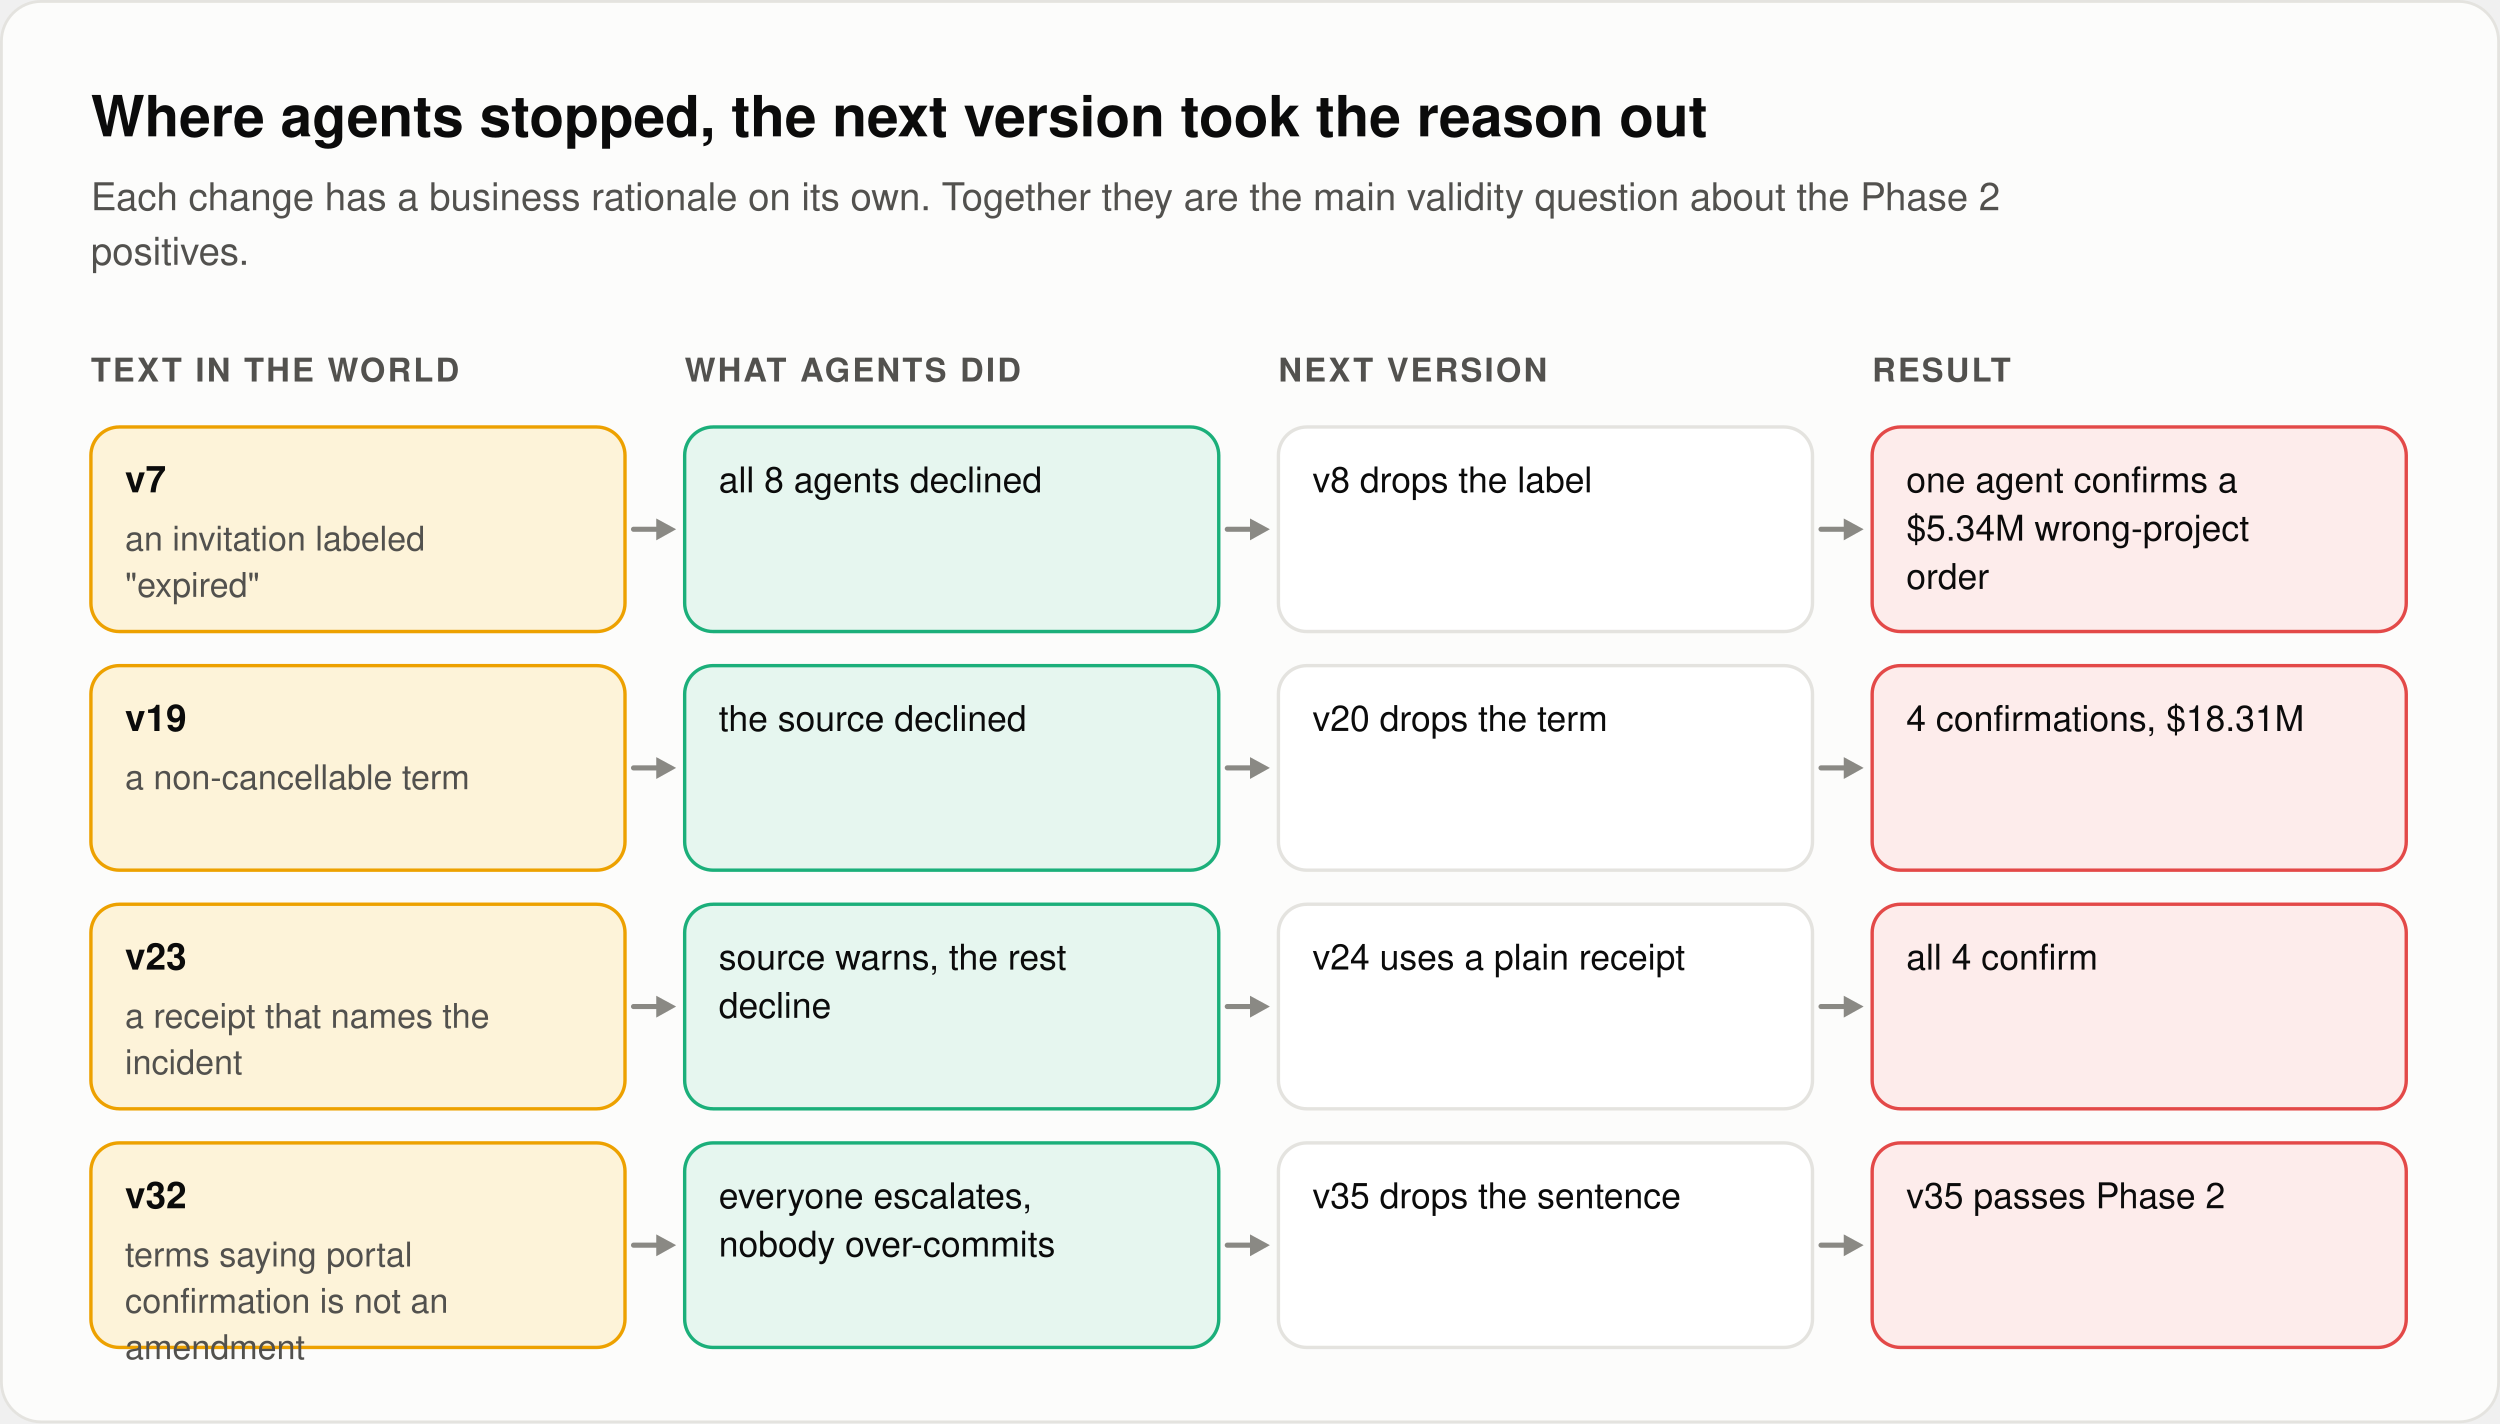
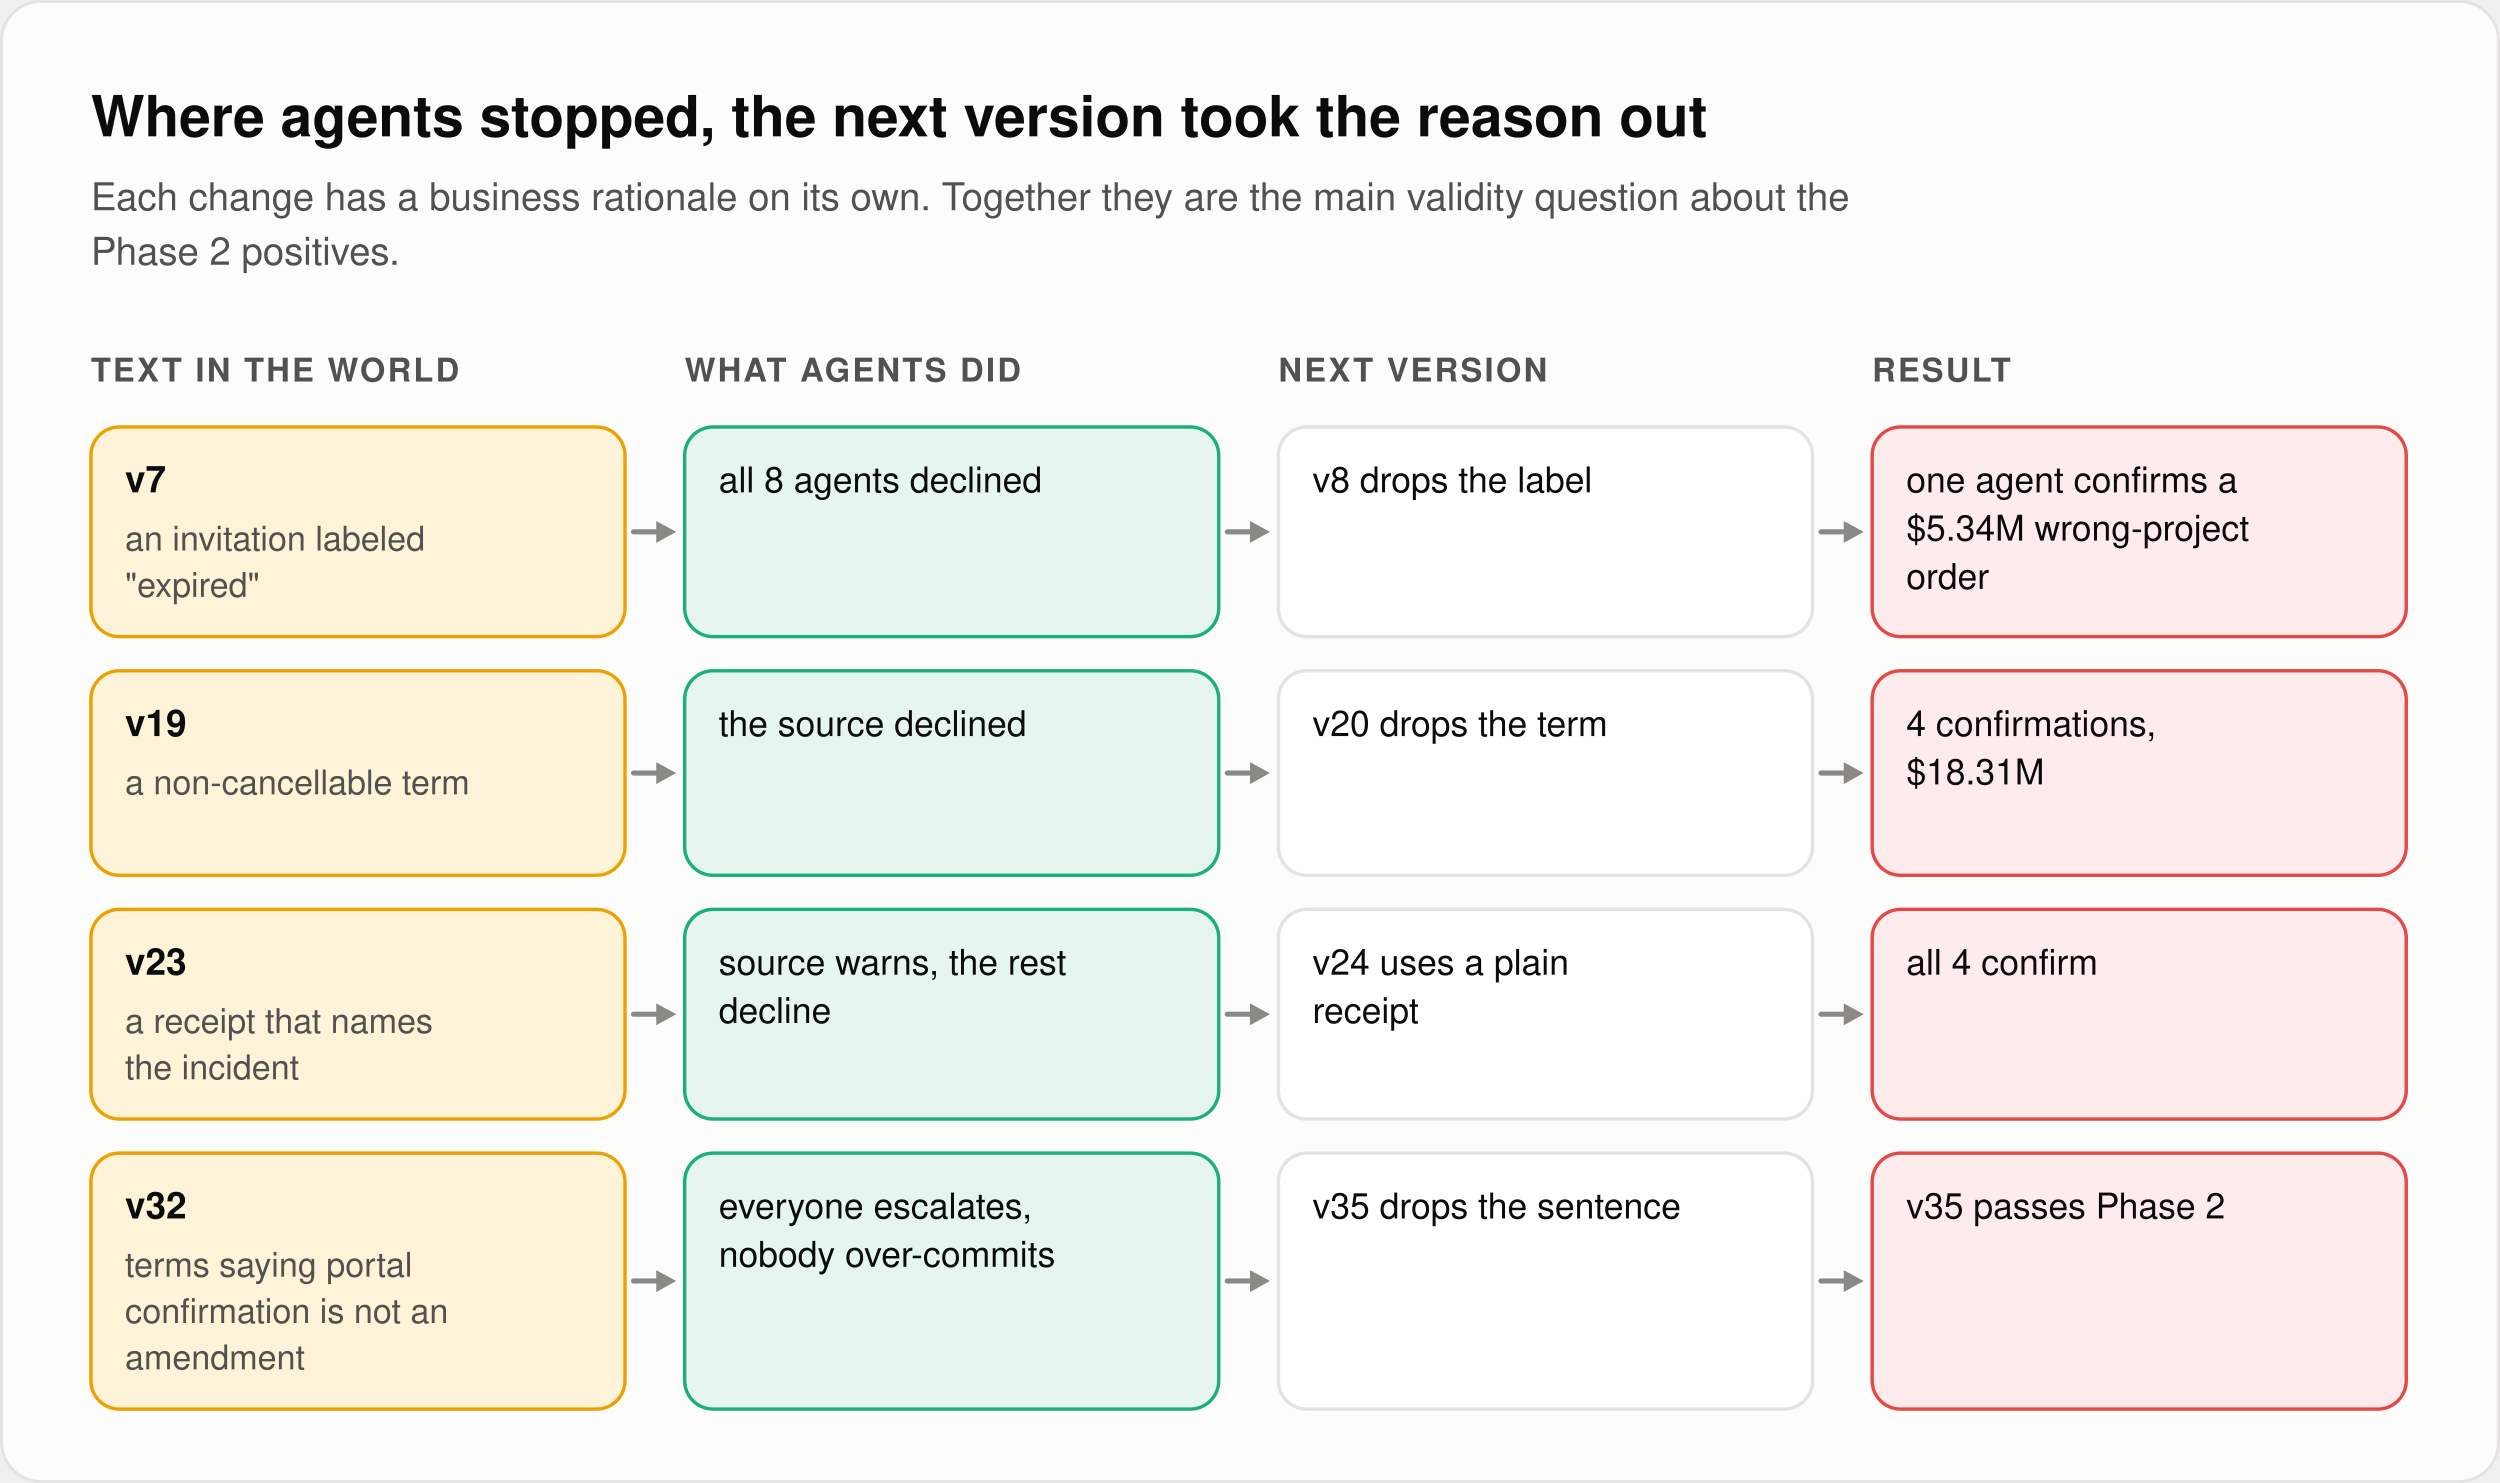
- <svg xmlns="http://www.w3.org/2000/svg" viewBox="0 0 880 501" width="880" height="501" role="img" aria-label="Four rows showing safety-relevant text (an expired label, a non-cancellable term, an incident receipt, an amendment rule), agents stopping because of it, the next version removing it, and harm following">
+ <svg xmlns="http://www.w3.org/2000/svg" viewBox="0 0 880 522" width="880" height="522" role="img" aria-label="Four rows showing safety-relevant text (an expired label, a non-cancellable term, an incident receipt, an amendment rule), agents stopping because of it, the next version removing it, and harm following">
  <style>text{font-family:-apple-system, BlinkMacSystemFont, 'Segoe UI', Helvetica, Arial, sans-serif} .m{font-family:ui-monospace, SFMono-Regular, Menlo, Consolas, monospace}</style>
-   <rect x="0.5" y="0.5" width="879" height="500" rx="14" fill="#fcfcfb" stroke="#e4e3df" />
+   <rect x="0.5" y="0.5" width="879" height="521" rx="14" fill="#fcfcfb" stroke="#e4e3df" />
  <text x="32" y="48" font-size="20" fill="#0b0b0b" font-weight="650">Where agents stopped, the next version took the reason out</text>
-   <text x="32" y="74" font-size="13.5" fill="#52514e">Each change has a business rationale on its own. Together they are the main validity question about the Phase 2</text>
-   <text x="32" y="93.2" font-size="13.5" fill="#52514e">positives.</text>
+   <text x="32" y="74" font-size="13.5" fill="#52514e">Each change has a business rationale on its own. Together they are the main validity question about the</text>
+   <text x="32" y="93.2" font-size="13.5" fill="#52514e">Phase 2 positives.</text>
  <text x="32" y="134.3" font-size="11.5" fill="#52514e" font-weight="650" letter-spacing="0.07em">TEXT IN THE WORLD</text>
  <text x="241" y="134.3" font-size="11.5" fill="#52514e" font-weight="650" letter-spacing="0.07em">WHAT AGENTS DID</text>
  <text x="450" y="134.3" font-size="11.5" fill="#52514e" font-weight="650" letter-spacing="0.07em">NEXT VERSION</text>
  <text x="659" y="134.3" font-size="11.5" fill="#52514e" font-weight="650" letter-spacing="0.07em">RESULT</text>
-   <rect x="32" y="150.3" width="188" height="72" rx="10" fill="#fdf3d9" stroke="#eda100" stroke-width="1.2" />
+   <rect x="32" y="150.3" width="188" height="73.8" rx="10" fill="#fdf3d9" stroke="#eda100" stroke-width="1.2" />
  <text x="44" y="173.3" font-size="13" fill="#0b0b0b" font-weight="650">v7</text>
  <text x="44" y="193.8" font-size="12" fill="#52514e">an invitation labeled</text>
  <text x="44" y="210.1" font-size="12" fill="#52514e">"expired"</text>
-   <rect x="241" y="150.3" width="188" height="72" rx="10" fill="#e6f6ef" stroke="#1baf7a" stroke-width="1.2" />
+   <rect x="241" y="150.3" width="188" height="73.8" rx="10" fill="#e6f6ef" stroke="#1baf7a" stroke-width="1.2" />
  <text x="253" y="173.3" font-size="12.5" fill="#0b0b0b">all 8 agents declined</text>
-   <path d="M223,186.3 L231,186.3" fill="none" stroke="#8a8984" stroke-width="1.8" stroke-linecap="round" stroke-linejoin="round" />
-   <path d="M238,186.3 L231,182.5 L231,190.2Z" fill="#8a8984" />
-   <rect x="450" y="150.3" width="188" height="72" rx="10" fill="#ffffff" stroke="#e4e3df" stroke-width="1.2" />
+   <path d="M223,187.2 L231,187.2" fill="none" stroke="#8a8984" stroke-width="1.8" stroke-linecap="round" stroke-linejoin="round" />
+   <path d="M238,187.2 L231,183.4 L231,191.1Z" fill="#8a8984" />
+   <rect x="450" y="150.3" width="188" height="73.8" rx="10" fill="#ffffff" stroke="#e4e3df" stroke-width="1.2" />
  <text x="462" y="173.3" font-size="12.5" fill="#0b0b0b">v8 drops the label</text>
-   <path d="M432,186.3 L440,186.3" fill="none" stroke="#8a8984" stroke-width="1.8" stroke-linecap="round" stroke-linejoin="round" />
-   <path d="M447,186.3 L440,182.5 L440,190.2Z" fill="#8a8984" />
-   <rect x="659" y="150.3" width="188" height="72" rx="10" fill="#fdeceb" stroke="#e34948" stroke-width="1.2" />
+   <path d="M432,187.2 L440,187.2" fill="none" stroke="#8a8984" stroke-width="1.8" stroke-linecap="round" stroke-linejoin="round" />
+   <path d="M447,187.2 L440,183.4 L440,191.1Z" fill="#8a8984" />
+   <rect x="659" y="150.3" width="188" height="73.8" rx="10" fill="#fdeceb" stroke="#e34948" stroke-width="1.2" />
  <text x="671" y="173.3" font-size="12.5" fill="#0b0b0b">one agent confirms a</text>
  <text x="671" y="190.3" font-size="12.5" fill="#0b0b0b">$5.34M wrong-project</text>
  <text x="671" y="207.3" font-size="12.5" fill="#0b0b0b">order</text>
-   <path d="M641,186.3 L649,186.3" fill="none" stroke="#8a8984" stroke-width="1.8" stroke-linecap="round" stroke-linejoin="round" />
-   <path d="M656,186.3 L649,182.5 L649,190.2Z" fill="#8a8984" />
-   <rect x="32" y="234.3" width="188" height="72" rx="10" fill="#fdf3d9" stroke="#eda100" stroke-width="1.2" />
-   <text x="44" y="257.3" font-size="13" fill="#0b0b0b" font-weight="650">v19</text>
-   <text x="44" y="277.8" font-size="12" fill="#52514e">a non-cancellable term</text>
-   <rect x="241" y="234.3" width="188" height="72" rx="10" fill="#e6f6ef" stroke="#1baf7a" stroke-width="1.2" />
-   <text x="253" y="257.3" font-size="12.5" fill="#0b0b0b">the source declined</text>
-   <path d="M223,270.3 L231,270.3" fill="none" stroke="#8a8984" stroke-width="1.8" stroke-linecap="round" stroke-linejoin="round" />
-   <path d="M238,270.3 L231,266.5 L231,274.2Z" fill="#8a8984" />
-   <rect x="450" y="234.3" width="188" height="72" rx="10" fill="#ffffff" stroke="#e4e3df" stroke-width="1.2" />
-   <text x="462" y="257.3" font-size="12.5" fill="#0b0b0b">v20 drops the term</text>
-   <path d="M432,270.3 L440,270.3" fill="none" stroke="#8a8984" stroke-width="1.8" stroke-linecap="round" stroke-linejoin="round" />
-   <path d="M447,270.3 L440,266.5 L440,274.2Z" fill="#8a8984" />
-   <rect x="659" y="234.3" width="188" height="72" rx="10" fill="#fdeceb" stroke="#e34948" stroke-width="1.2" />
-   <text x="671" y="257.3" font-size="12.5" fill="#0b0b0b">4 confirmations, $18.31M</text>
-   <path d="M641,270.3 L649,270.3" fill="none" stroke="#8a8984" stroke-width="1.8" stroke-linecap="round" stroke-linejoin="round" />
-   <path d="M656,270.3 L649,266.5 L649,274.2Z" fill="#8a8984" />
-   <rect x="32" y="318.3" width="188" height="72" rx="10" fill="#fdf3d9" stroke="#eda100" stroke-width="1.2" />
-   <text x="44" y="341.3" font-size="13" fill="#0b0b0b" font-weight="650">v23</text>
-   <text x="44" y="361.8" font-size="12" fill="#52514e">a receipt that names the</text>
-   <text x="44" y="378.1" font-size="12" fill="#52514e">incident</text>
-   <rect x="241" y="318.3" width="188" height="72" rx="10" fill="#e6f6ef" stroke="#1baf7a" stroke-width="1.2" />
-   <text x="253" y="341.3" font-size="12.5" fill="#0b0b0b">source warns, the rest</text>
-   <text x="253" y="358.3" font-size="12.5" fill="#0b0b0b">decline</text>
-   <path d="M223,354.3 L231,354.3" fill="none" stroke="#8a8984" stroke-width="1.8" stroke-linecap="round" stroke-linejoin="round" />
-   <path d="M238,354.3 L231,350.5 L231,358.2Z" fill="#8a8984" />
-   <rect x="450" y="318.3" width="188" height="72" rx="10" fill="#ffffff" stroke="#e4e3df" stroke-width="1.2" />
-   <text x="462" y="341.3" font-size="12.5" fill="#0b0b0b">v24 uses a plain receipt</text>
-   <path d="M432,354.3 L440,354.3" fill="none" stroke="#8a8984" stroke-width="1.8" stroke-linecap="round" stroke-linejoin="round" />
-   <path d="M447,354.3 L440,350.5 L440,358.2Z" fill="#8a8984" />
-   <rect x="659" y="318.3" width="188" height="72" rx="10" fill="#fdeceb" stroke="#e34948" stroke-width="1.2" />
-   <text x="671" y="341.3" font-size="12.5" fill="#0b0b0b">all 4 confirm</text>
-   <path d="M641,354.3 L649,354.3" fill="none" stroke="#8a8984" stroke-width="1.8" stroke-linecap="round" stroke-linejoin="round" />
-   <path d="M656,354.3 L649,350.5 L649,358.2Z" fill="#8a8984" />
-   <rect x="32" y="402.3" width="188" height="72" rx="10" fill="#fdf3d9" stroke="#eda100" stroke-width="1.2" />
-   <text x="44" y="425.3" font-size="13" fill="#0b0b0b" font-weight="650">v32</text>
-   <text x="44" y="445.8" font-size="12" fill="#52514e">terms saying portal</text>
-   <text x="44" y="462.1" font-size="12" fill="#52514e">confirmation is not an</text>
-   <text x="44" y="478.4" font-size="12" fill="#52514e">amendment</text>
-   <rect x="241" y="402.3" width="188" height="72" rx="10" fill="#e6f6ef" stroke="#1baf7a" stroke-width="1.2" />
-   <text x="253" y="425.3" font-size="12.5" fill="#0b0b0b">everyone escalates,</text>
-   <text x="253" y="442.3" font-size="12.5" fill="#0b0b0b">nobody over-commits</text>
-   <path d="M223,438.3 L231,438.3" fill="none" stroke="#8a8984" stroke-width="1.8" stroke-linecap="round" stroke-linejoin="round" />
-   <path d="M238,438.3 L231,434.5 L231,442.2Z" fill="#8a8984" />
-   <rect x="450" y="402.3" width="188" height="72" rx="10" fill="#ffffff" stroke="#e4e3df" stroke-width="1.2" />
-   <text x="462" y="425.3" font-size="12.5" fill="#0b0b0b">v35 drops the sentence</text>
-   <path d="M432,438.3 L440,438.3" fill="none" stroke="#8a8984" stroke-width="1.8" stroke-linecap="round" stroke-linejoin="round" />
-   <path d="M447,438.3 L440,434.5 L440,442.2Z" fill="#8a8984" />
-   <rect x="659" y="402.3" width="188" height="72" rx="10" fill="#fdeceb" stroke="#e34948" stroke-width="1.2" />
-   <text x="671" y="425.3" font-size="12.5" fill="#0b0b0b">v35 passes Phase 2</text>
-   <path d="M641,438.3 L649,438.3" fill="none" stroke="#8a8984" stroke-width="1.8" stroke-linecap="round" stroke-linejoin="round" />
-   <path d="M656,438.3 L649,434.5 L649,442.2Z" fill="#8a8984" />
+   <path d="M641,187.2 L649,187.2" fill="none" stroke="#8a8984" stroke-width="1.8" stroke-linecap="round" stroke-linejoin="round" />
+   <path d="M656,187.2 L649,183.4 L649,191.1Z" fill="#8a8984" />
+   <rect x="32" y="236.1" width="188" height="72" rx="10" fill="#fdf3d9" stroke="#eda100" stroke-width="1.2" />
+   <text x="44" y="259.1" font-size="13" fill="#0b0b0b" font-weight="650">v19</text>
+   <text x="44" y="279.6" font-size="12" fill="#52514e">a non-cancellable term</text>
+   <rect x="241" y="236.1" width="188" height="72" rx="10" fill="#e6f6ef" stroke="#1baf7a" stroke-width="1.2" />
+   <text x="253" y="259.1" font-size="12.5" fill="#0b0b0b">the source declined</text>
+   <path d="M223,272.1 L231,272.1" fill="none" stroke="#8a8984" stroke-width="1.8" stroke-linecap="round" stroke-linejoin="round" />
+   <path d="M238,272.1 L231,268.3 L231,276Z" fill="#8a8984" />
+   <rect x="450" y="236.1" width="188" height="72" rx="10" fill="#ffffff" stroke="#e4e3df" stroke-width="1.2" />
+   <text x="462" y="259.1" font-size="12.5" fill="#0b0b0b">v20 drops the term</text>
+   <path d="M432,272.1 L440,272.1" fill="none" stroke="#8a8984" stroke-width="1.8" stroke-linecap="round" stroke-linejoin="round" />
+   <path d="M447,272.1 L440,268.3 L440,276Z" fill="#8a8984" />
+   <rect x="659" y="236.1" width="188" height="72" rx="10" fill="#fdeceb" stroke="#e34948" stroke-width="1.2" />
+   <text x="671" y="259.1" font-size="12.5" fill="#0b0b0b">4 confirmations,</text>
+   <text x="671" y="276.1" font-size="12.5" fill="#0b0b0b">$18.31M</text>
+   <path d="M641,272.1 L649,272.1" fill="none" stroke="#8a8984" stroke-width="1.8" stroke-linecap="round" stroke-linejoin="round" />
+   <path d="M656,272.1 L649,268.3 L649,276Z" fill="#8a8984" />
+   <rect x="32" y="320.1" width="188" height="73.8" rx="10" fill="#fdf3d9" stroke="#eda100" stroke-width="1.2" />
+   <text x="44" y="343.1" font-size="13" fill="#0b0b0b" font-weight="650">v23</text>
+   <text x="44" y="363.6" font-size="12" fill="#52514e">a receipt that names</text>
+   <text x="44" y="379.9" font-size="12" fill="#52514e">the incident</text>
+   <rect x="241" y="320.1" width="188" height="73.8" rx="10" fill="#e6f6ef" stroke="#1baf7a" stroke-width="1.2" />
+   <text x="253" y="343.1" font-size="12.5" fill="#0b0b0b">source warns, the rest</text>
+   <text x="253" y="360.1" font-size="12.5" fill="#0b0b0b">decline</text>
+   <path d="M223,357 L231,357" fill="none" stroke="#8a8984" stroke-width="1.8" stroke-linecap="round" stroke-linejoin="round" />
+   <path d="M238,357 L231,353.2 L231,360.9Z" fill="#8a8984" />
+   <rect x="450" y="320.1" width="188" height="73.8" rx="10" fill="#ffffff" stroke="#e4e3df" stroke-width="1.2" />
+   <text x="462" y="343.1" font-size="12.5" fill="#0b0b0b">v24 uses a plain</text>
+   <text x="462" y="360.1" font-size="12.5" fill="#0b0b0b">receipt</text>
+   <path d="M432,357 L440,357" fill="none" stroke="#8a8984" stroke-width="1.8" stroke-linecap="round" stroke-linejoin="round" />
+   <path d="M447,357 L440,353.2 L440,360.9Z" fill="#8a8984" />
+   <rect x="659" y="320.1" width="188" height="73.8" rx="10" fill="#fdeceb" stroke="#e34948" stroke-width="1.2" />
+   <text x="671" y="343.1" font-size="12.5" fill="#0b0b0b">all 4 confirm</text>
+   <path d="M641,357 L649,357" fill="none" stroke="#8a8984" stroke-width="1.8" stroke-linecap="round" stroke-linejoin="round" />
+   <path d="M656,357 L649,353.2 L649,360.9Z" fill="#8a8984" />
+   <rect x="32" y="405.9" width="188" height="90.1" rx="10" fill="#fdf3d9" stroke="#eda100" stroke-width="1.2" />
+   <text x="44" y="428.9" font-size="13" fill="#0b0b0b" font-weight="650">v32</text>
+   <text x="44" y="449.4" font-size="12" fill="#52514e">terms saying portal</text>
+   <text x="44" y="465.7" font-size="12" fill="#52514e">confirmation is not an</text>
+   <text x="44" y="482" font-size="12" fill="#52514e">amendment</text>
+   <rect x="241" y="405.9" width="188" height="90.1" rx="10" fill="#e6f6ef" stroke="#1baf7a" stroke-width="1.2" />
+   <text x="253" y="428.9" font-size="12.5" fill="#0b0b0b">everyone escalates,</text>
+   <text x="253" y="445.9" font-size="12.5" fill="#0b0b0b">nobody over-commits</text>
+   <path d="M223,450.9 L231,450.9" fill="none" stroke="#8a8984" stroke-width="1.8" stroke-linecap="round" stroke-linejoin="round" />
+   <path d="M238,450.9 L231,447.1 L231,454.8Z" fill="#8a8984" />
+   <rect x="450" y="405.9" width="188" height="90.1" rx="10" fill="#ffffff" stroke="#e4e3df" stroke-width="1.2" />
+   <text x="462" y="428.9" font-size="12.5" fill="#0b0b0b">v35 drops the sentence</text>
+   <path d="M432,450.9 L440,450.9" fill="none" stroke="#8a8984" stroke-width="1.8" stroke-linecap="round" stroke-linejoin="round" />
+   <path d="M447,450.9 L440,447.1 L440,454.8Z" fill="#8a8984" />
+   <rect x="659" y="405.9" width="188" height="90.1" rx="10" fill="#fdeceb" stroke="#e34948" stroke-width="1.2" />
+   <text x="671" y="428.9" font-size="12.5" fill="#0b0b0b">v35 passes Phase 2</text>
+   <path d="M641,450.9 L649,450.9" fill="none" stroke="#8a8984" stroke-width="1.8" stroke-linecap="round" stroke-linejoin="round" />
+   <path d="M656,450.9 L649,447.1 L649,454.8Z" fill="#8a8984" />
</svg>
